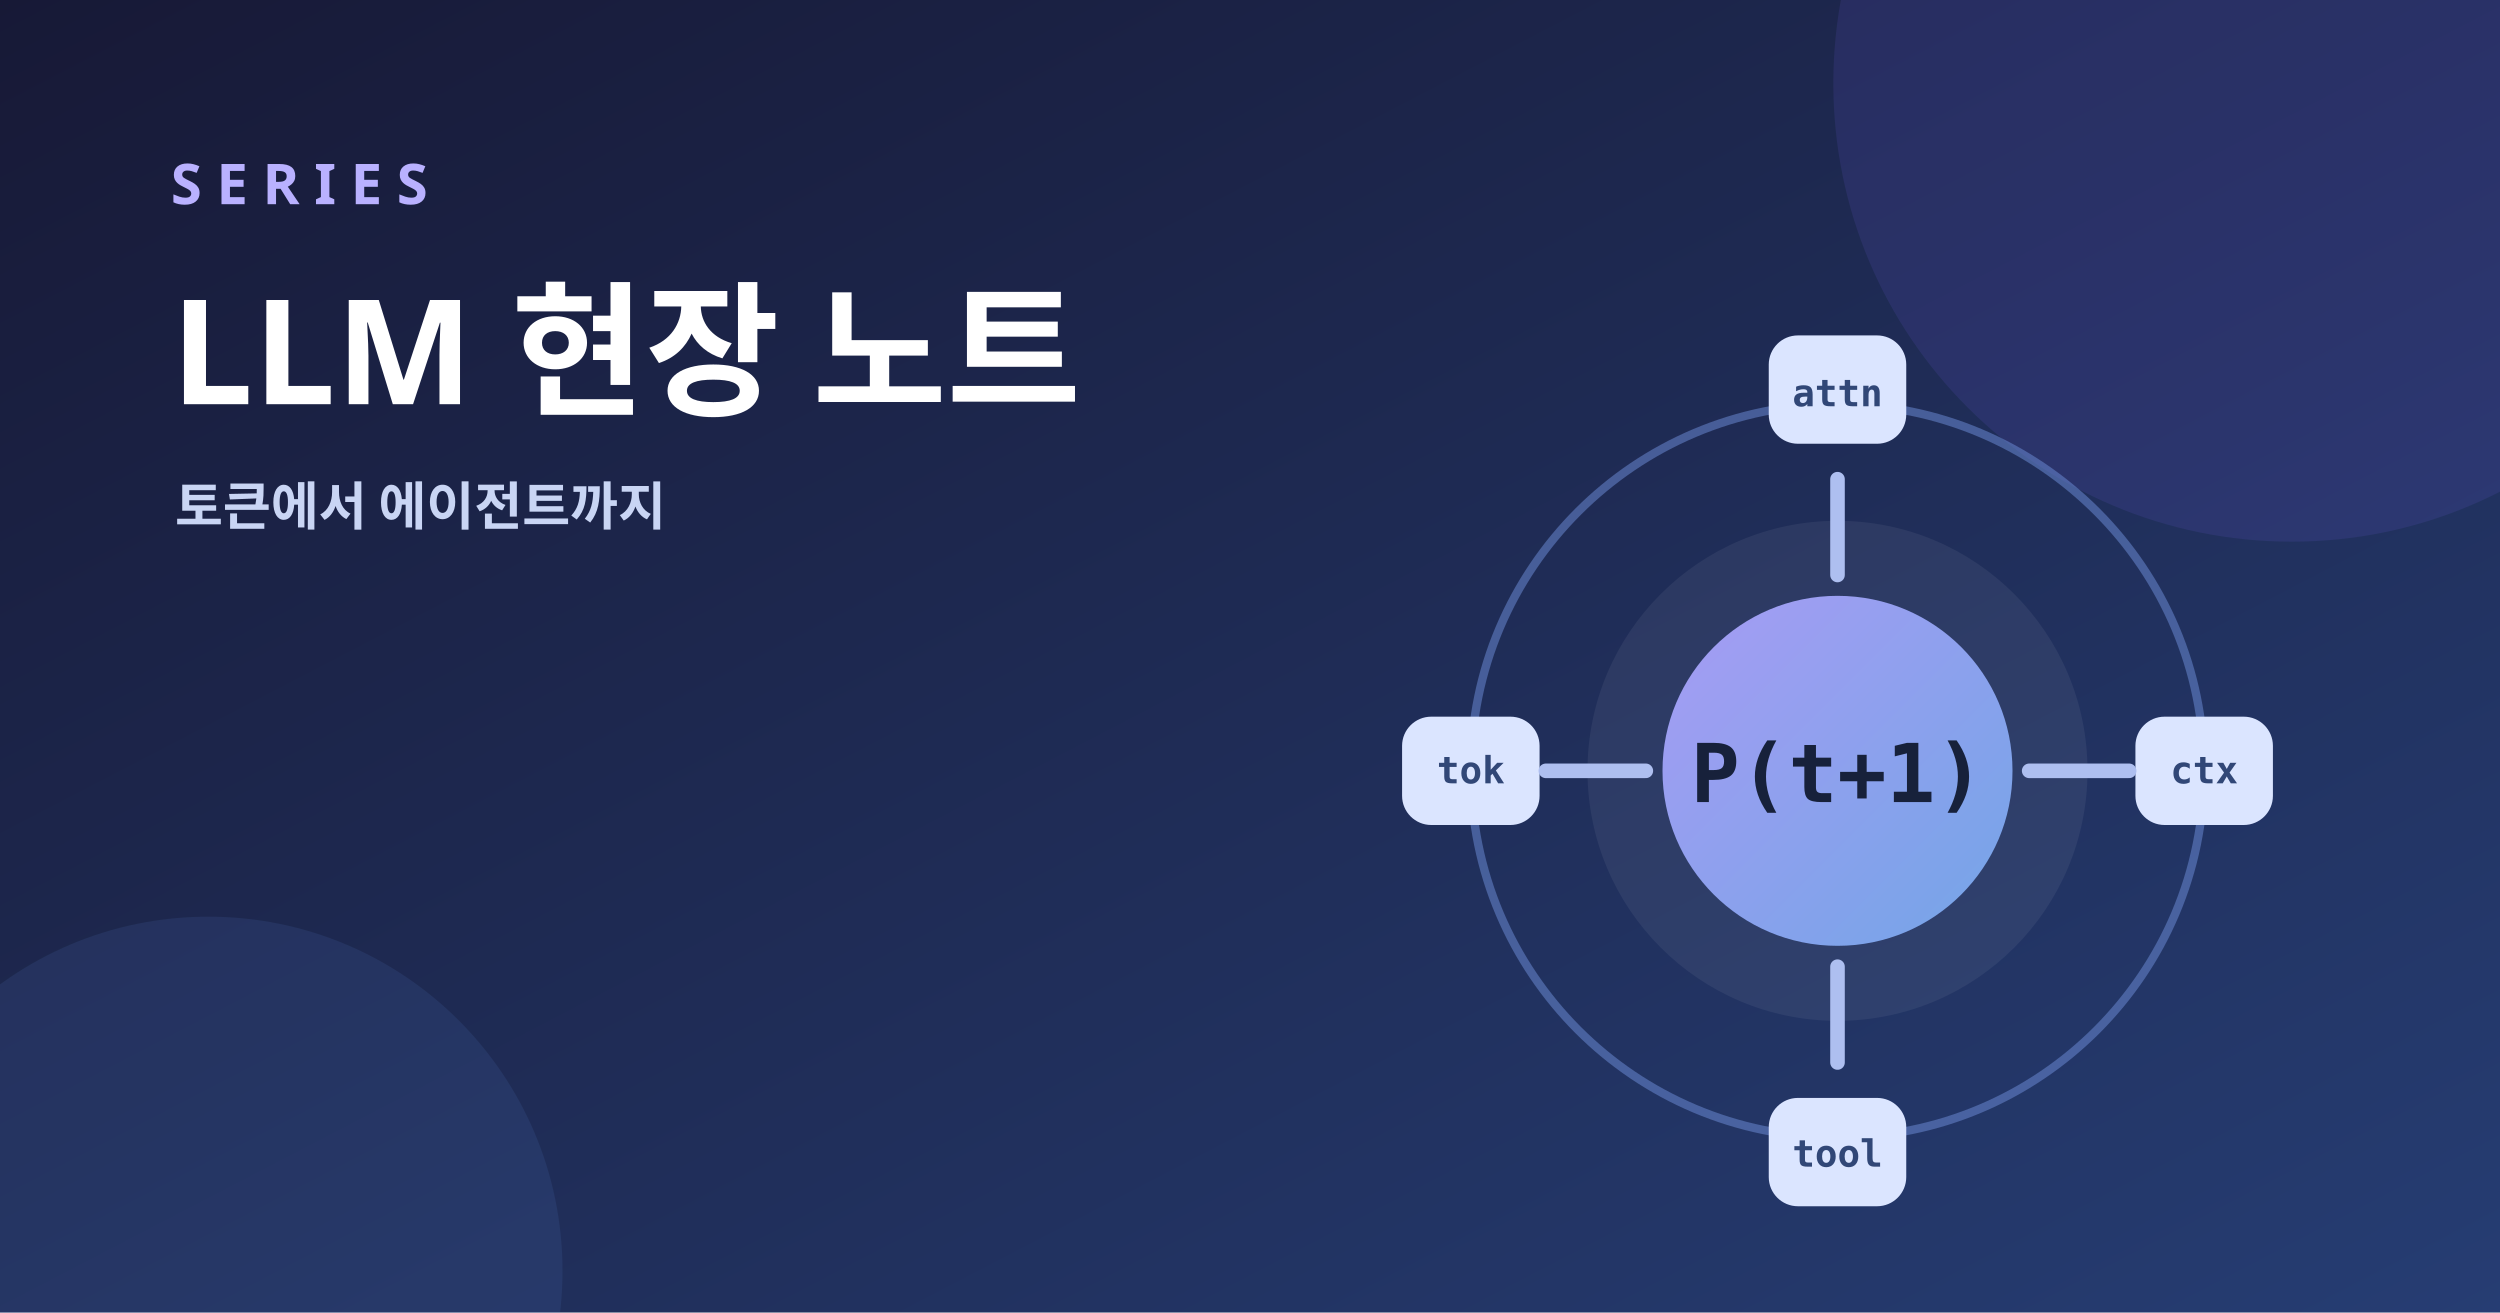
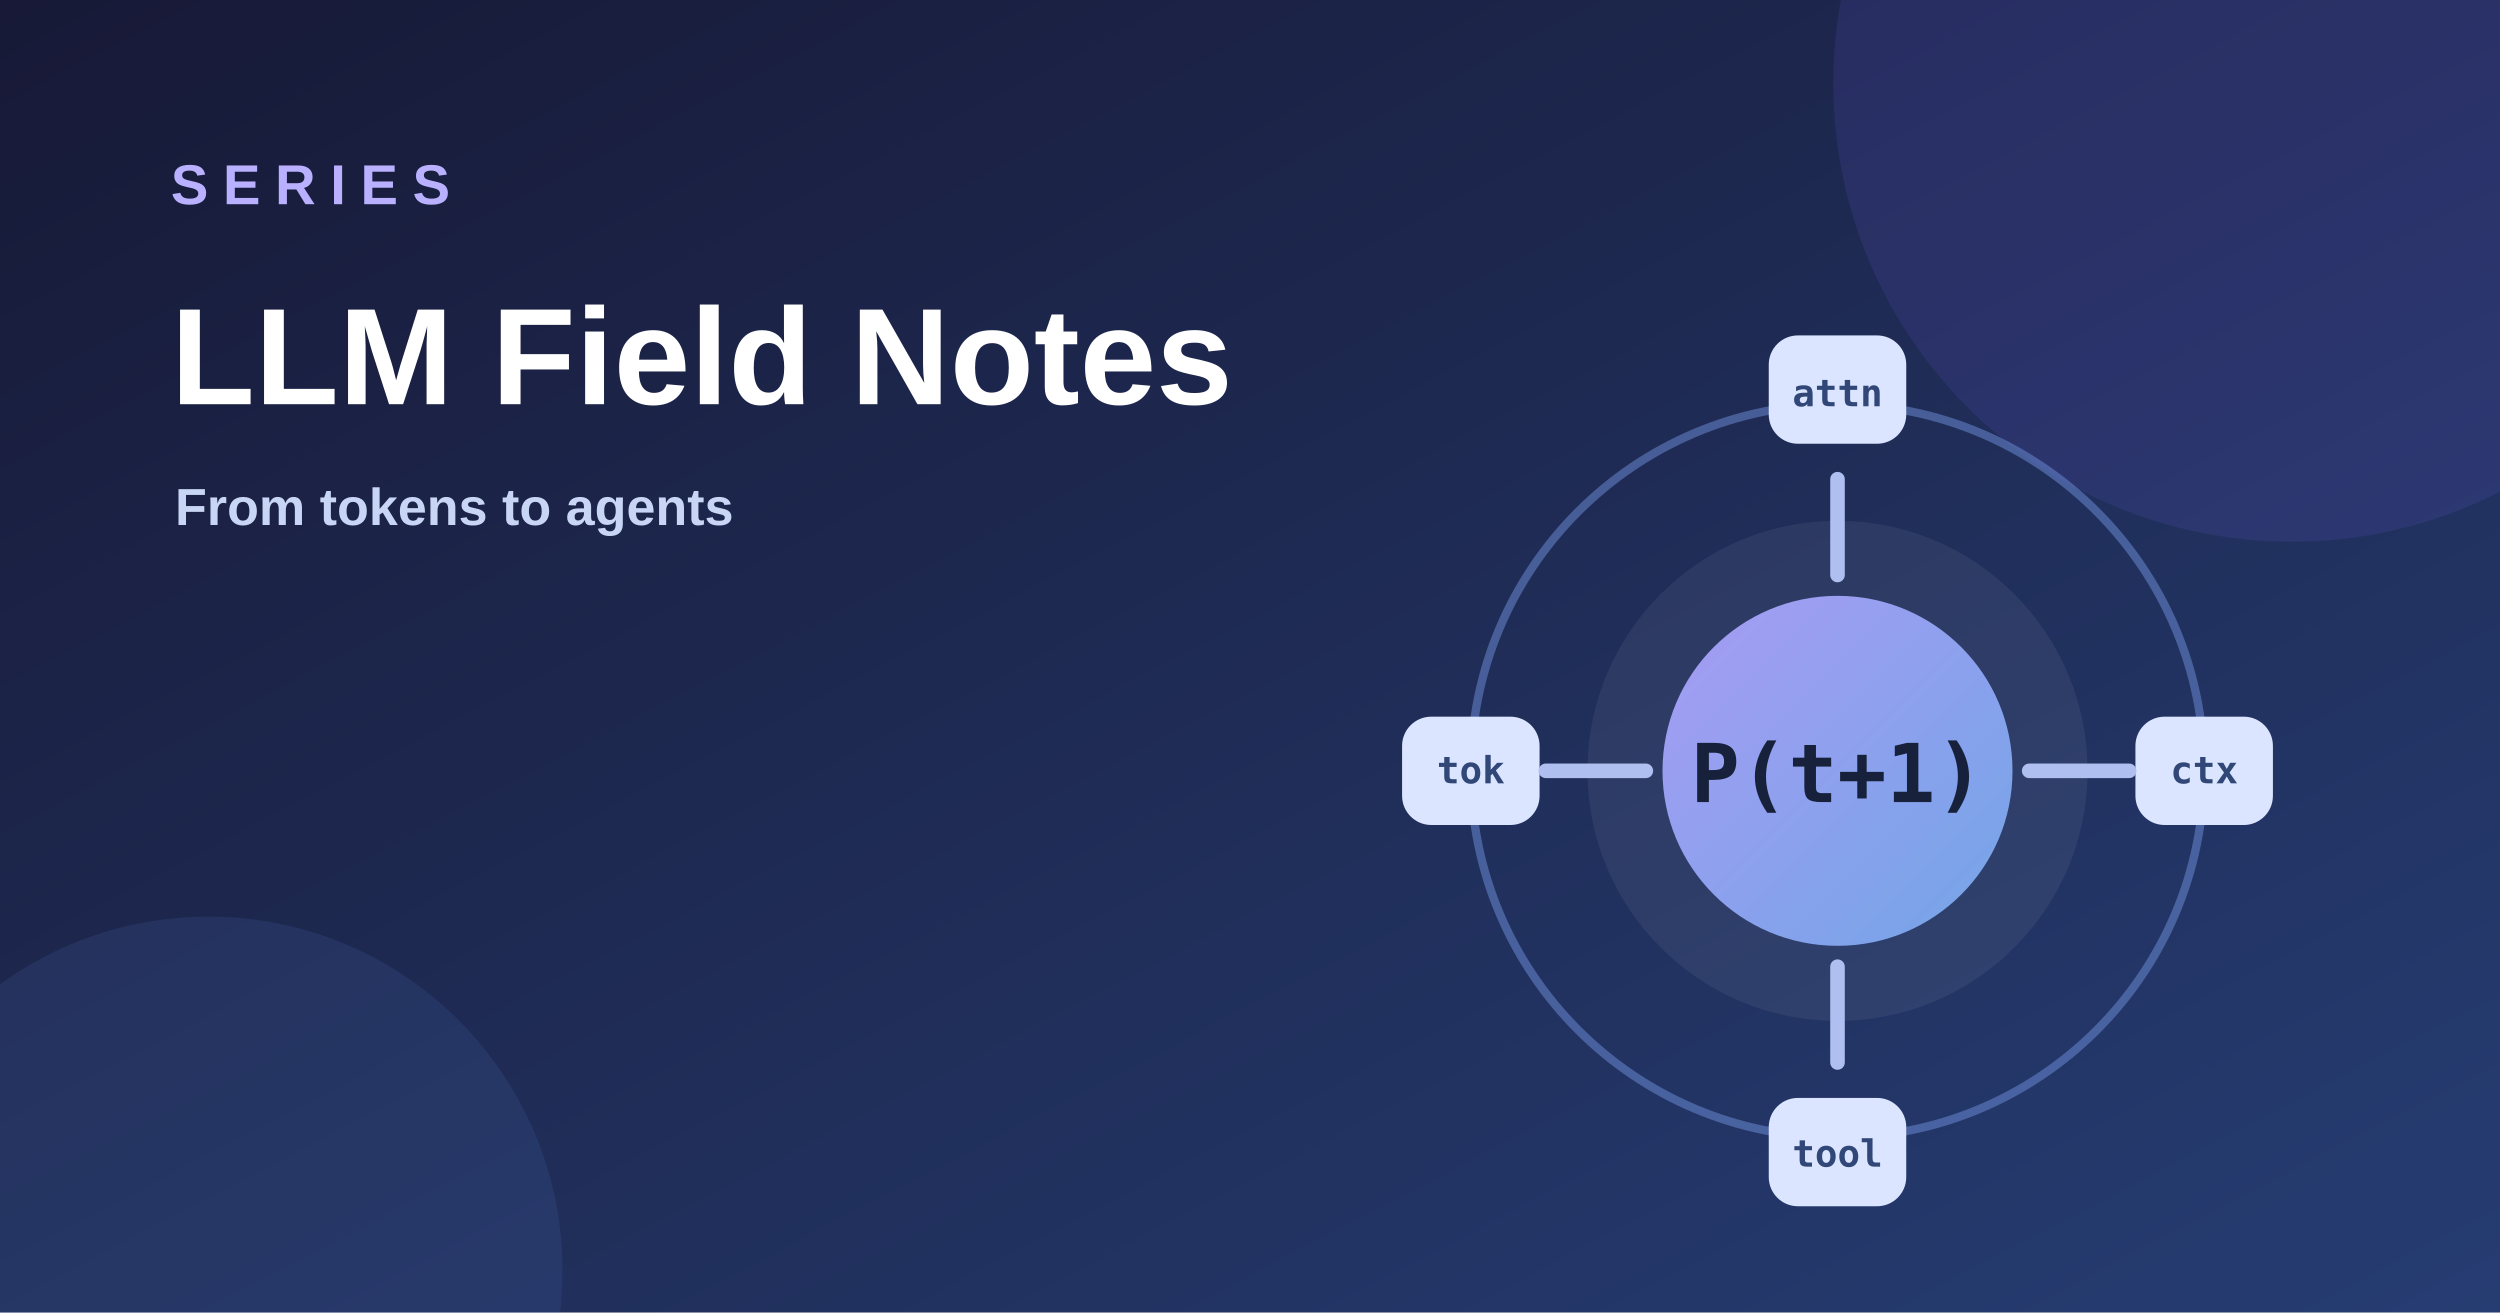
- <svg xmlns="http://www.w3.org/2000/svg" viewBox="0 0 1200 630" role="img" aria-label="LLM 현장 노트 시리즈">
+ <svg xmlns="http://www.w3.org/2000/svg" viewBox="0 0 1200 630" role="img" aria-label="LLM Field Notes series">
  <defs>
    <linearGradient id="bg" x1="0" y1="0" x2="1" y2="1">
      <stop offset="0" stop-color="#171936" />
      <stop offset="1" stop-color="#263d73" />
    </linearGradient>
    <linearGradient id="accent" x1="0" y1="0" x2="1" y2="1">
      <stop offset="0" stop-color="#a79cf4" />
      <stop offset="1" stop-color="#73a5e7" />
    </linearGradient>
  </defs>
  <rect width="1200" height="630" fill="url(#bg)" />
  <circle cx="1100" cy="40" r="220" fill="#765ee8" opacity="0.13" />
  <circle cx="100" cy="610" r="170" fill="#5b8bd9" opacity="0.12" />
-   <text x="82" y="98" font-family="Pretendard,'Pretendard Variable','Malgun Gothic','Apple SD Gothic Neo','Noto Sans KR',sans-serif" font-size="27" font-weight="800" letter-spacing="7" fill="#b9b1ff">SERIES</text>
-   <text x="82" y="194" font-family="Pretendard,'Pretendard Variable','Malgun Gothic','Apple SD Gothic Neo','Noto Sans KR',sans-serif" font-size="70" font-weight="800" fill="#ffffff">LLM 현장 노트</text>
-   <text x="84" y="252" font-family="Pretendard,'Pretendard Variable','Malgun Gothic','Apple SD Gothic Neo','Noto Sans KR',sans-serif" font-size="25" font-weight="600" fill="#c9d5f4">토큰에서 에이전트까지</text>
+   <text x="82" y="98" font-family="Pretendard,'Pretendard Variable',Arial,sans-serif" font-size="27" font-weight="800" letter-spacing="7" fill="#b9b1ff">SERIES</text>
+   <text x="82" y="194" font-family="Pretendard,'Pretendard Variable',Arial,sans-serif" font-size="66" font-weight="800" fill="#ffffff">LLM Field Notes</text>
+   <text x="84" y="252" font-family="Pretendard,'Pretendard Variable',Arial,sans-serif" font-size="25" font-weight="600" fill="#c9d5f4">From tokens to agents</text>
  <g transform="translate(882 370)">
    <circle r="176" fill="none" stroke="#6887cf" stroke-width="4" opacity="0.55" />
    <circle r="120" fill="#ffffff" opacity="0.06" />
    <circle r="84" fill="url(#accent)" />
    <text x="0" y="15" text-anchor="middle" font-family="ui-monospace,SFMono-Regular,Menlo,monospace" font-size="39" font-weight="800" fill="#17213b">P(t+1)</text>
    <g fill="#dbe5ff">
      <rect x="-209" y="-26" width="66" height="52" rx="14" />
      <rect x="143" y="-26" width="66" height="52" rx="14" />
      <rect x="-33" y="-209" width="66" height="52" rx="14" />
      <rect x="-33" y="157" width="66" height="52" rx="14" />
    </g>
    <g font-family="ui-monospace,SFMono-Regular,Menlo,monospace" font-size="18" font-weight="800" fill="#314777" text-anchor="middle">
      <text x="-176" y="6">tok</text>
      <text x="176" y="6">ctx</text>
      <text x="0" y="-175">attn</text>
      <text x="0" y="190">tool</text>
    </g>
    <path d="M-140 0 H-92 M92 0 H140 M0-140 V-94 M0 94 V140" stroke="#aebff0" stroke-width="7" stroke-linecap="round" />
  </g>
</svg>
